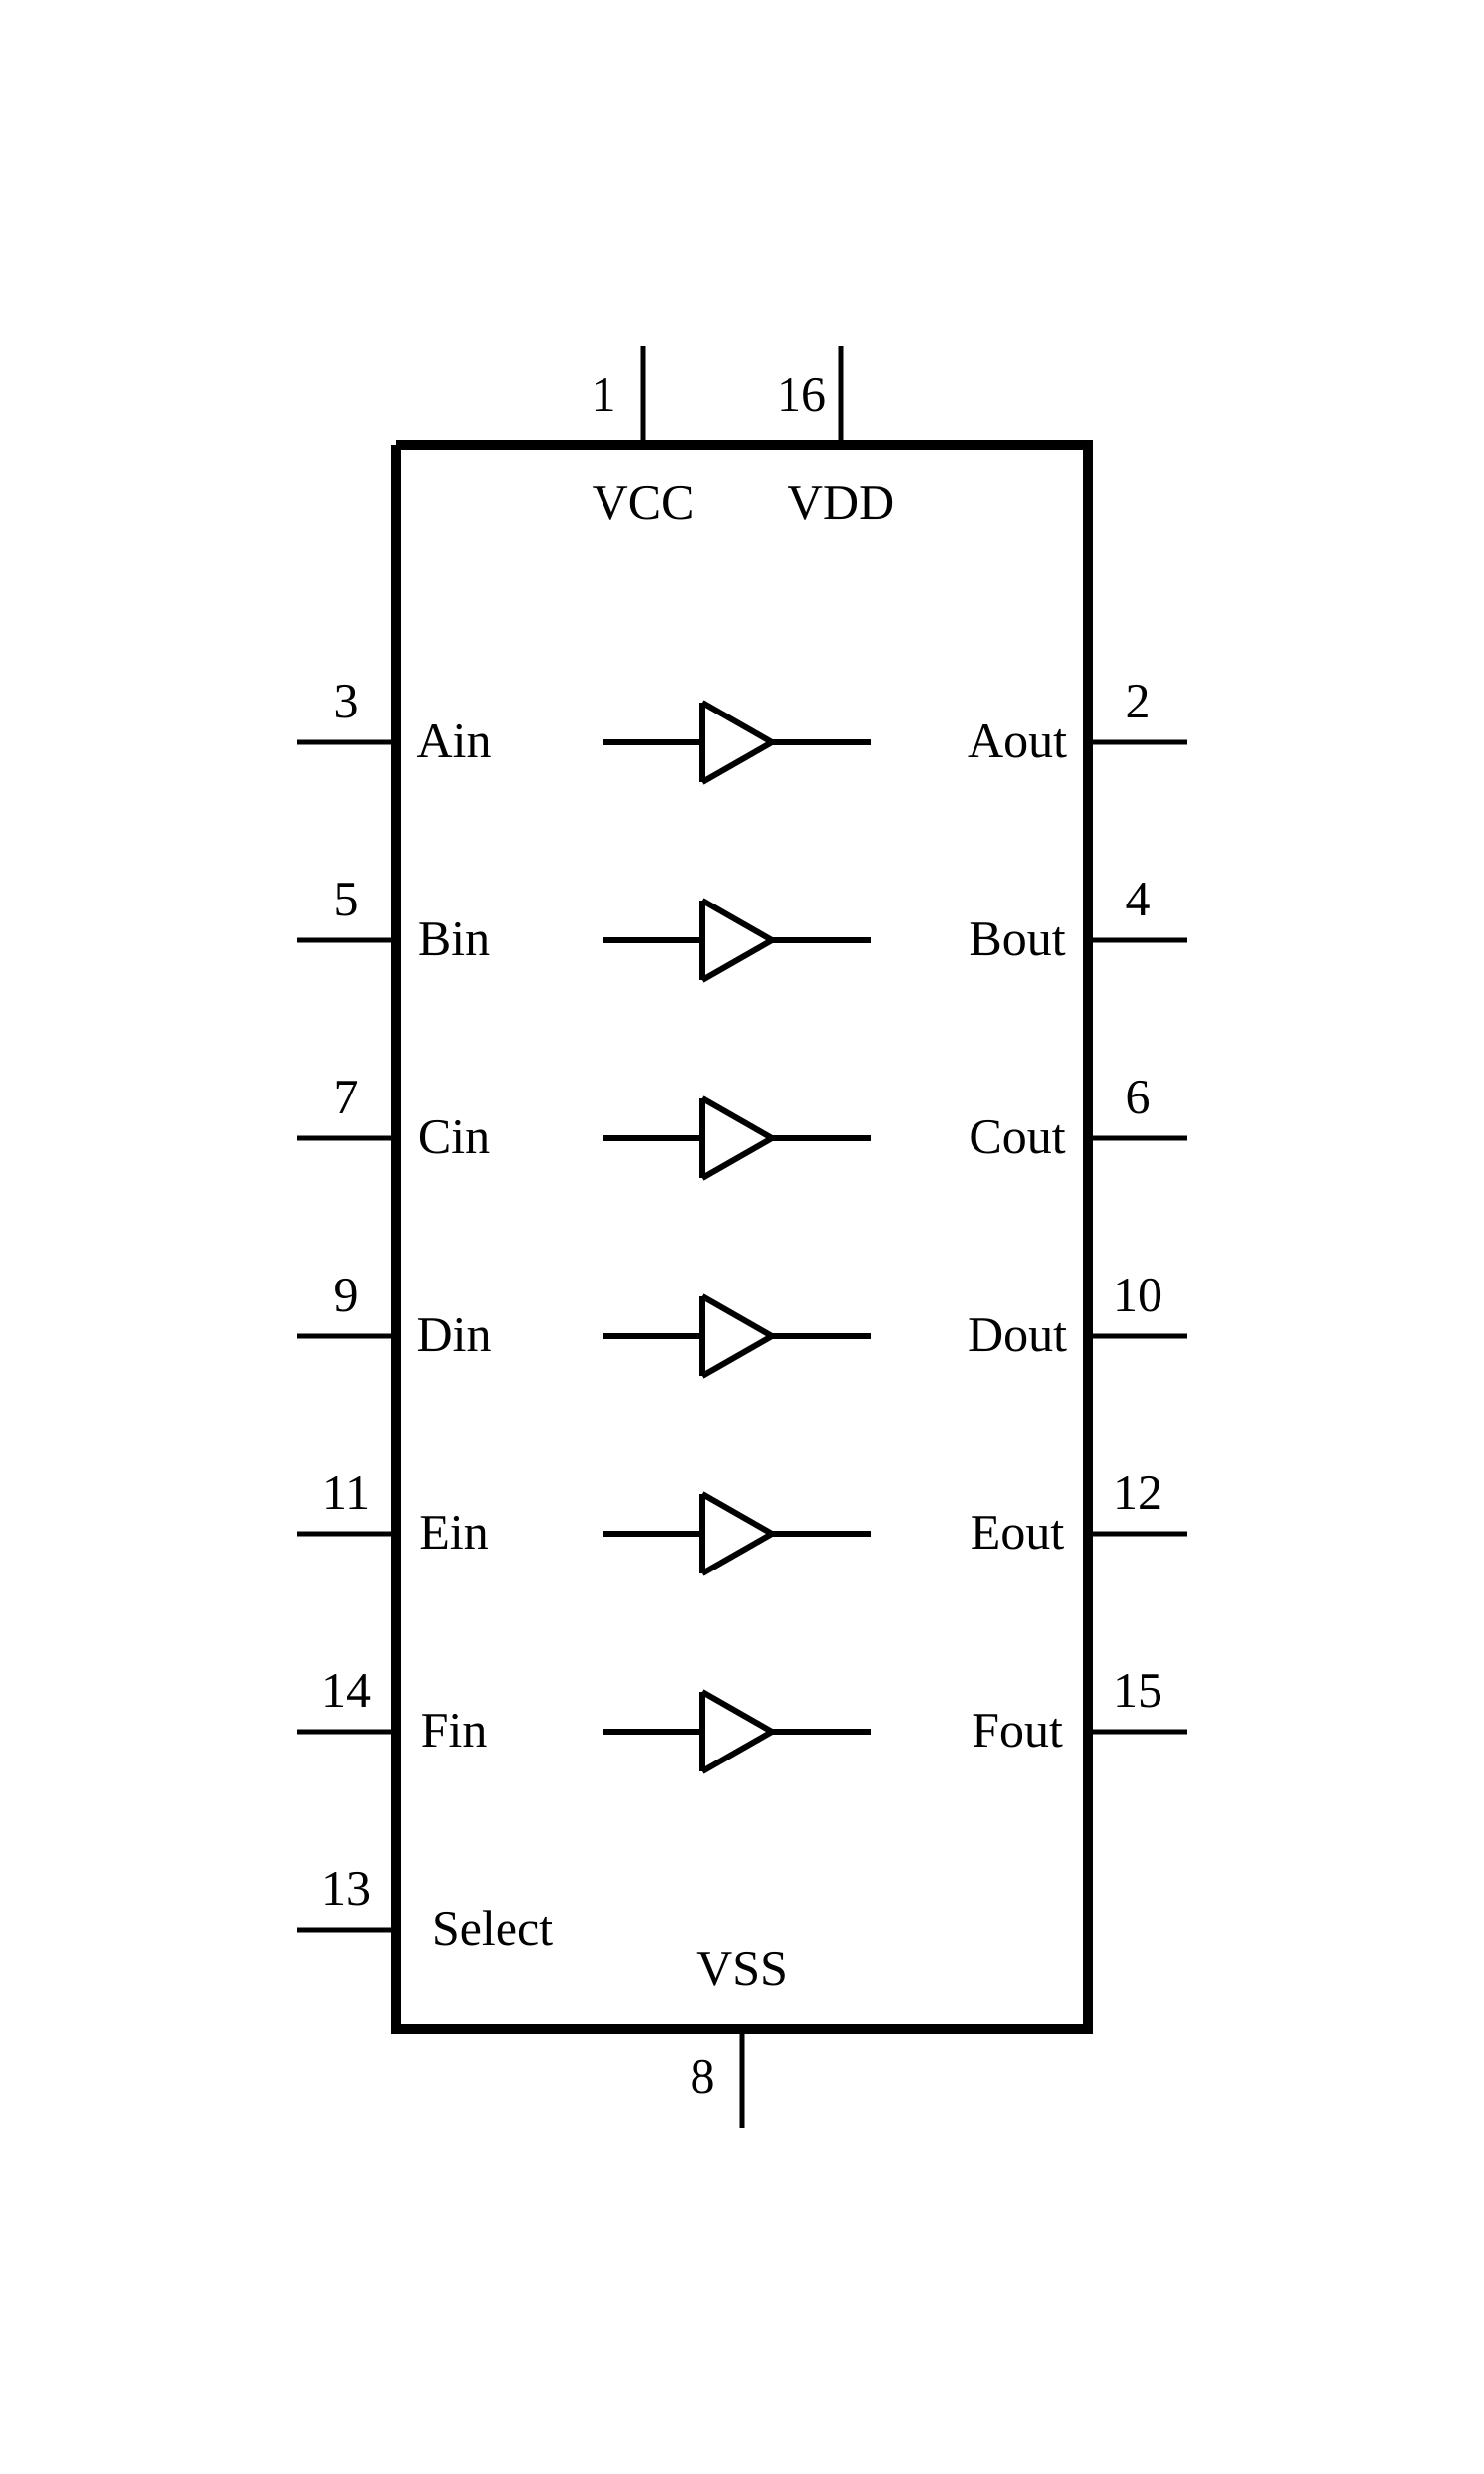
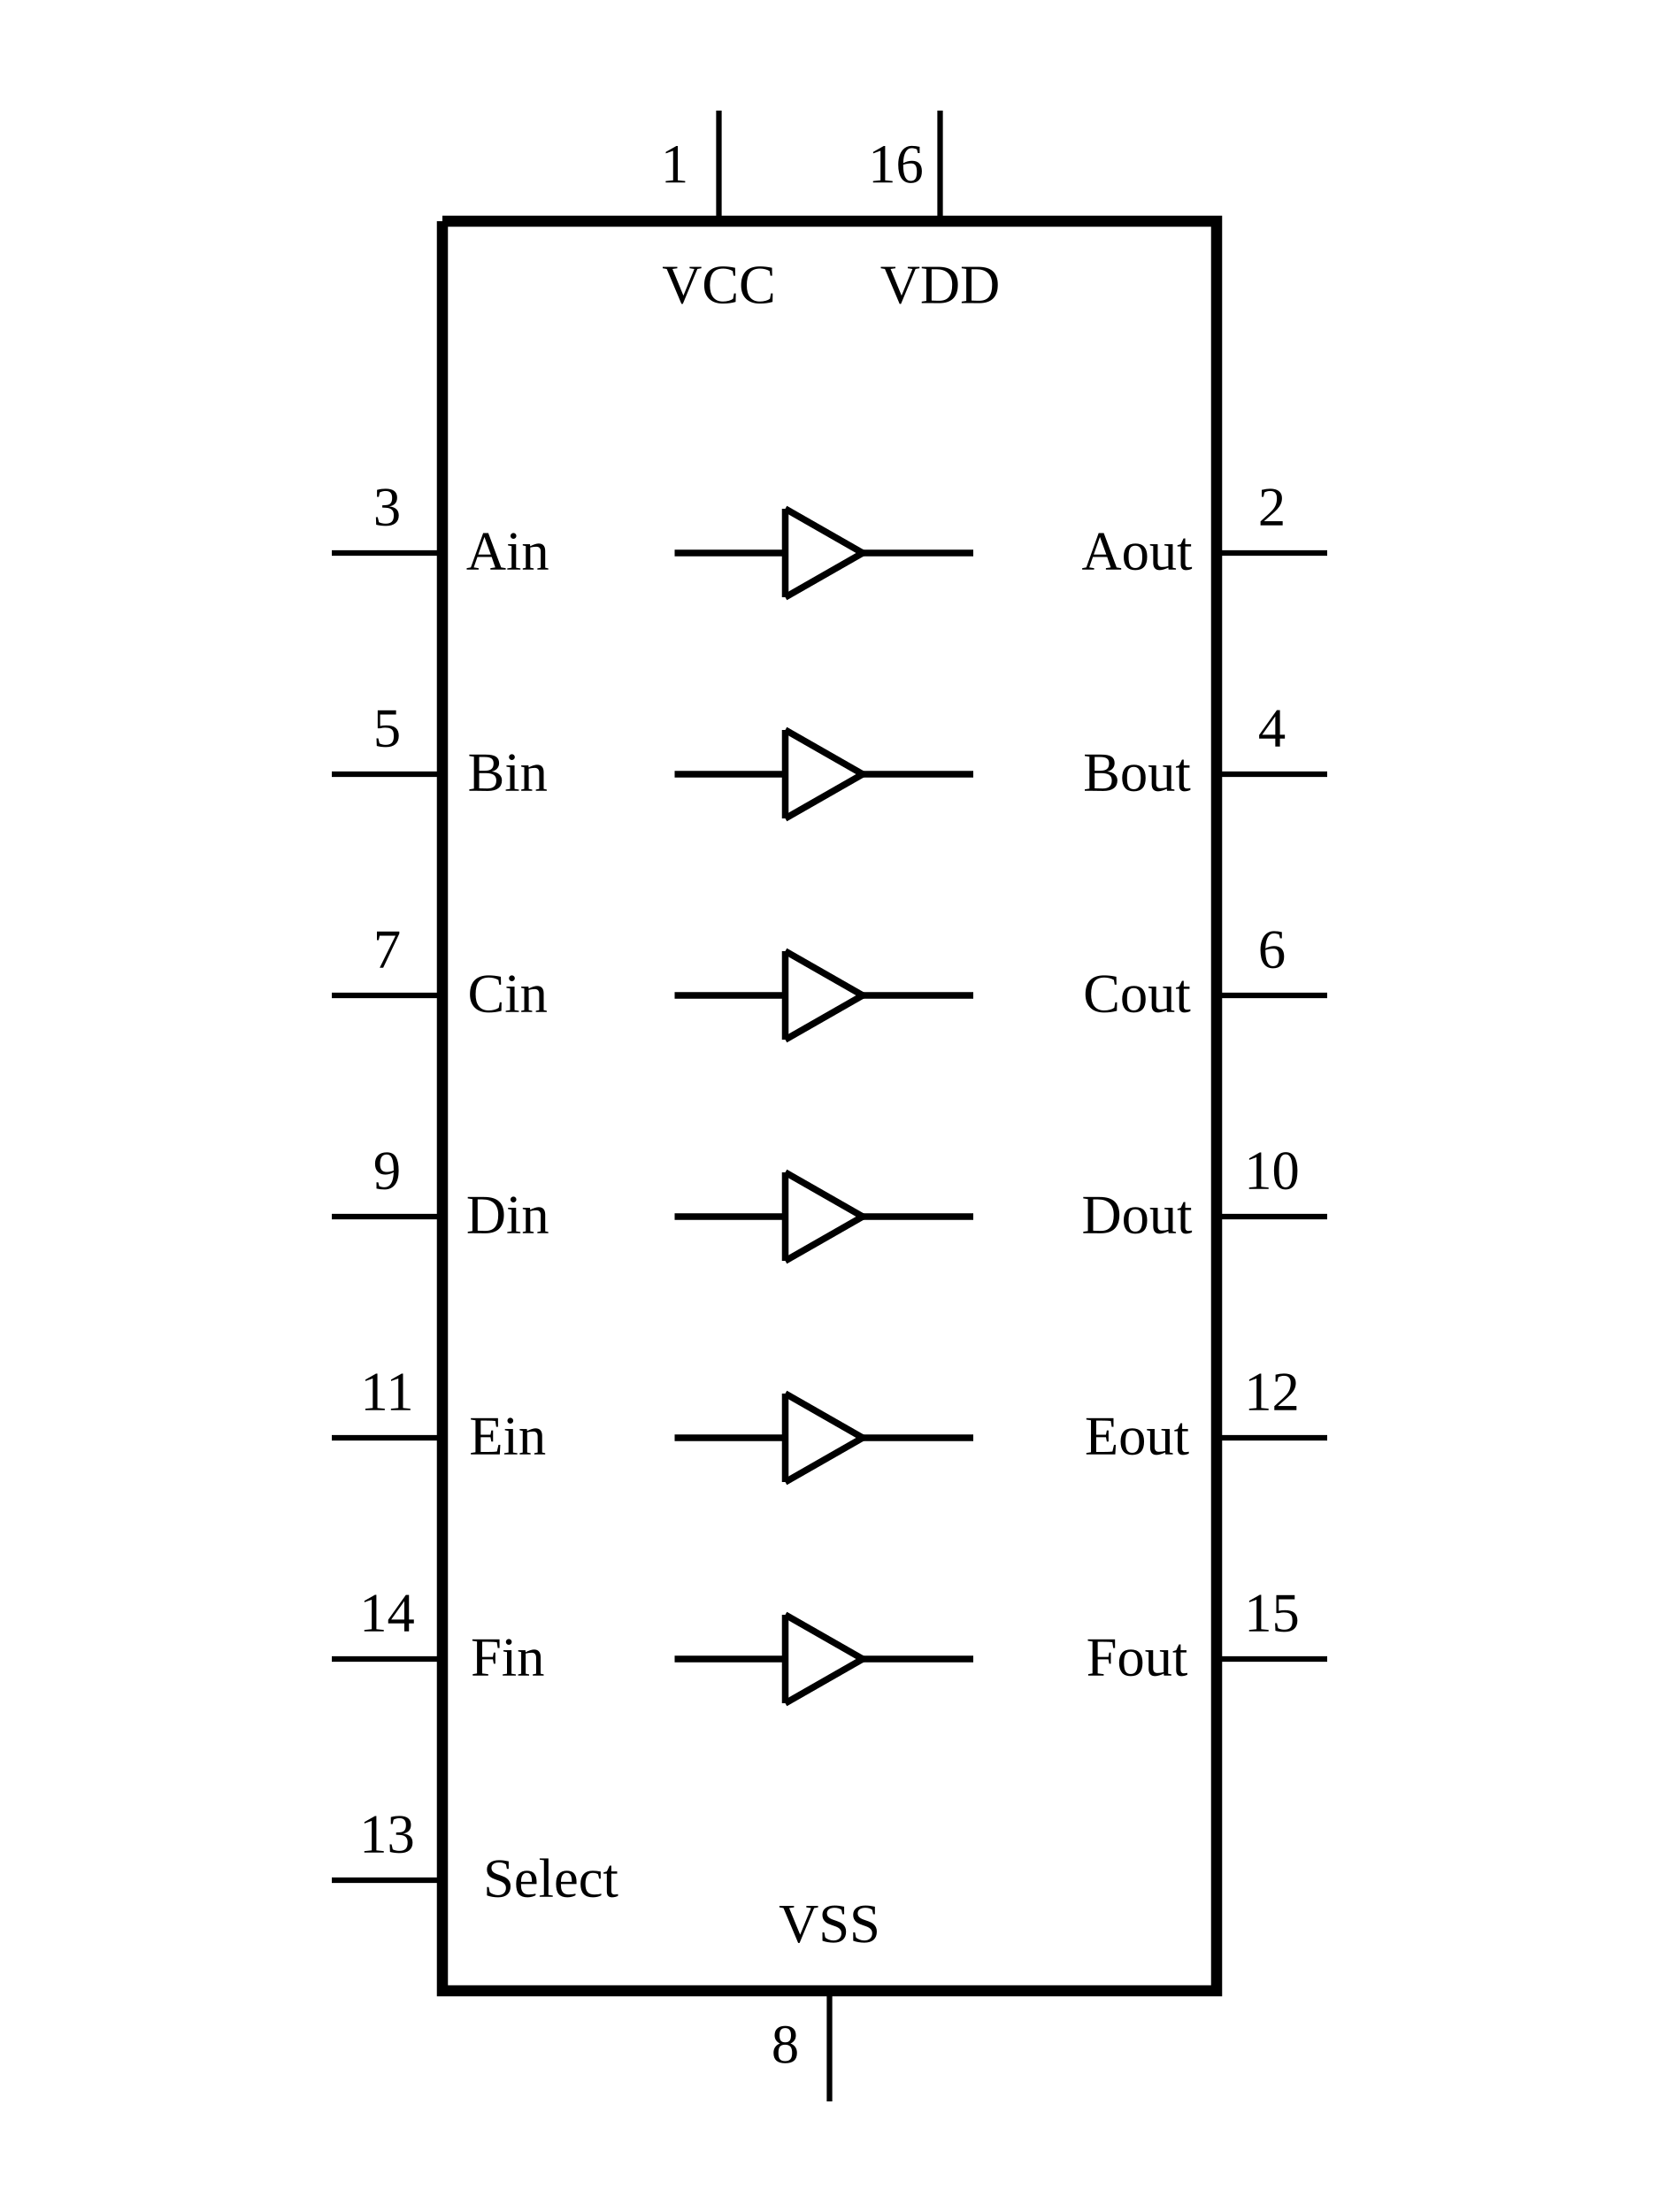
- <svg xmlns="http://www.w3.org/2000/svg" width="1500" height="2500" viewBox="-750.0 -1250.0 1500 2500">
+ <svg xmlns="http://www.w3.org/2000/svg" width="150.0" height="200.0" viewBox="-750.0 -1000.0 1500 2000">
  <defs>
</defs>
  <path d="M-350,-800 L350,-800 L350,800 L-350,800 L-350,-800" stroke-width="10" stroke="black" fill-opacity="0" />
  <path d="M-40,500 L-140,500" stroke="black" stroke-width="6" />
  <path d="M-40,300 L-140,300" stroke="black" stroke-width="6" />
  <path d="M-40,100 L-140,100" stroke="black" stroke-width="6" />
  <path d="M-40,-100 L-140,-100" stroke="black" stroke-width="6" />
  <path d="M-40,-300 L-140,-300" stroke="black" stroke-width="6" />
  <path d="M-40,-500 L-140,-500" stroke="black" stroke-width="6" />
  <path d="M130,500 L30,500" stroke="black" stroke-width="6" />
  <path d="M130,300 L30,300" stroke="black" stroke-width="6" />
  <path d="M130,100 L30,100" stroke="black" stroke-width="6" />
  <path d="M130,-100 L30,-100" stroke="black" stroke-width="6" />
  <path d="M130,-300 L30,-300" stroke="black" stroke-width="6" />
  <path d="M130,-500 L30,-500" stroke="black" stroke-width="6" />
  <path d="M-40,540 L30,500" stroke="black" stroke-width="6" />
  <path d="M-40,460 L-40,540" stroke="black" stroke-width="6" />
  <path d="M30,500 L-40,460" stroke="black" stroke-width="6" />
  <path d="M-40,340 L30,300" stroke="black" stroke-width="6" />
  <path d="M-40,260 L-40,340" stroke="black" stroke-width="6" />
  <path d="M30,300 L-40,260" stroke="black" stroke-width="6" />
  <path d="M-40,140 L30,100" stroke="black" stroke-width="6" />
  <path d="M-40,60 L-40,140" stroke="black" stroke-width="6" />
  <path d="M30,100 L-40,60" stroke="black" stroke-width="6" />
  <path d="M-40,-60 L30,-100" stroke="black" stroke-width="6" />
  <path d="M-40,-140 L-40,-60" stroke="black" stroke-width="6" />
  <path d="M30,-100 L-40,-140" stroke="black" stroke-width="6" />
  <path d="M-40,-260 L30,-300" stroke="black" stroke-width="6" />
  <path d="M-40,-340 L-40,-260" stroke="black" stroke-width="6" />
  <path d="M30,-300 L-40,-340" stroke="black" stroke-width="6" />
  <path d="M-40,-460 L30,-500" stroke="black" stroke-width="6" />
  <path d="M-40,-540 L-40,-460" stroke="black" stroke-width="6" />
  <path d="M30,-500 L-40,-540" stroke="black" stroke-width="6" />
  <text x="-140" y="-850.0" font-size="50.0" fill="black" text-anchor="middle" transform="translate(0,15.0)">1</text>
  <text x="-100" y="-741" font-size="50.0" fill="black" text-anchor="middle" transform="translate(0,15.0)">VCC</text>
  <path d="M-100,-900 L-100,-800" stroke="black" stroke-width="5" />
  <text x="400.0" y="60" font-size="50.0" fill="black" text-anchor="middle" transform="translate(0,15.0)">10</text>
  <text x="278" y="100" font-size="50.0" fill="black" text-anchor="middle" transform="translate(0,15.0)">Dout</text>
  <path d="M450,100 L350,100" stroke="black" stroke-width="5" />
  <text x="-400.0" y="260" font-size="50.0" fill="black" text-anchor="middle" transform="translate(0,15.0)">11</text>
  <text x="-291" y="300" font-size="50.0" fill="black" text-anchor="middle" transform="translate(0,15.0)">Ein</text>
  <path d="M-450,300 L-350,300" stroke="black" stroke-width="5" />
  <text x="400.0" y="260" font-size="50.0" fill="black" text-anchor="middle" transform="translate(0,15.0)">12</text>
  <text x="278" y="300" font-size="50.0" fill="black" text-anchor="middle" transform="translate(0,15.0)">Eout</text>
  <path d="M450,300 L350,300" stroke="black" stroke-width="5" />
  <text x="-400.0" y="660" font-size="50.0" fill="black" text-anchor="middle" transform="translate(0,15.0)">13</text>
  <text x="-252" y="700" font-size="50.0" fill="black" text-anchor="middle" transform="translate(0,15.0)">Select</text>
  <path d="M-450,700 L-350,700" stroke="black" stroke-width="5" />
  <text x="-400.0" y="460" font-size="50.0" fill="black" text-anchor="middle" transform="translate(0,15.0)">14</text>
  <text x="-291" y="500" font-size="50.0" fill="black" text-anchor="middle" transform="translate(0,15.0)">Fin</text>
  <path d="M-450,500 L-350,500" stroke="black" stroke-width="5" />
  <text x="400.0" y="460" font-size="50.0" fill="black" text-anchor="middle" transform="translate(0,15.0)">15</text>
  <text x="278" y="500" font-size="50.0" fill="black" text-anchor="middle" transform="translate(0,15.0)">Fout</text>
  <path d="M450,500 L350,500" stroke="black" stroke-width="5" />
  <text x="60" y="-850.0" font-size="50.0" fill="black" text-anchor="middle" transform="translate(0,15.0)">16</text>
  <text x="100" y="-741" font-size="50.0" fill="black" text-anchor="middle" transform="translate(0,15.0)">VDD</text>
  <path d="M100,-900 L100,-800" stroke="black" stroke-width="5" />
  <text x="400.0" y="-540" font-size="50.0" fill="black" text-anchor="middle" transform="translate(0,15.0)">2</text>
  <text x="278" y="-500" font-size="50.0" fill="black" text-anchor="middle" transform="translate(0,15.0)">Aout</text>
  <path d="M450,-500 L350,-500" stroke="black" stroke-width="5" />
  <text x="-400.0" y="-540" font-size="50.0" fill="black" text-anchor="middle" transform="translate(0,15.0)">3</text>
  <text x="-291" y="-500" font-size="50.0" fill="black" text-anchor="middle" transform="translate(0,15.0)">Ain</text>
  <path d="M-450,-500 L-350,-500" stroke="black" stroke-width="5" />
  <text x="400.0" y="-340" font-size="50.0" fill="black" text-anchor="middle" transform="translate(0,15.0)">4</text>
  <text x="278" y="-300" font-size="50.0" fill="black" text-anchor="middle" transform="translate(0,15.0)">Bout</text>
  <path d="M450,-300 L350,-300" stroke="black" stroke-width="5" />
  <text x="-400.0" y="-340" font-size="50.0" fill="black" text-anchor="middle" transform="translate(0,15.0)">5</text>
  <text x="-291" y="-300" font-size="50.0" fill="black" text-anchor="middle" transform="translate(0,15.0)">Bin</text>
  <path d="M-450,-300 L-350,-300" stroke="black" stroke-width="5" />
  <text x="400.0" y="-140" font-size="50.0" fill="black" text-anchor="middle" transform="translate(0,15.0)">6</text>
  <text x="278" y="-100" font-size="50.0" fill="black" text-anchor="middle" transform="translate(0,15.0)">Cout</text>
  <path d="M450,-100 L350,-100" stroke="black" stroke-width="5" />
  <text x="-400.0" y="-140" font-size="50.0" fill="black" text-anchor="middle" transform="translate(0,15.0)">7</text>
  <text x="-291" y="-100" font-size="50.0" fill="black" text-anchor="middle" transform="translate(0,15.0)">Cin</text>
  <path d="M-450,-100 L-350,-100" stroke="black" stroke-width="5" />
  <text x="-40" y="850.0" font-size="50.0" fill="black" text-anchor="middle" transform="translate(0,15.0)">8</text>
  <text x="0" y="741" font-size="50.0" fill="black" text-anchor="middle" transform="translate(0,15.0)">VSS</text>
  <path d="M0,900 L0,800" stroke="black" stroke-width="5" />
  <text x="-400.0" y="60" font-size="50.0" fill="black" text-anchor="middle" transform="translate(0,15.0)">9</text>
  <text x="-291" y="100" font-size="50.0" fill="black" text-anchor="middle" transform="translate(0,15.0)">Din</text>
  <path d="M-450,100 L-350,100" stroke="black" stroke-width="5" />
</svg>
